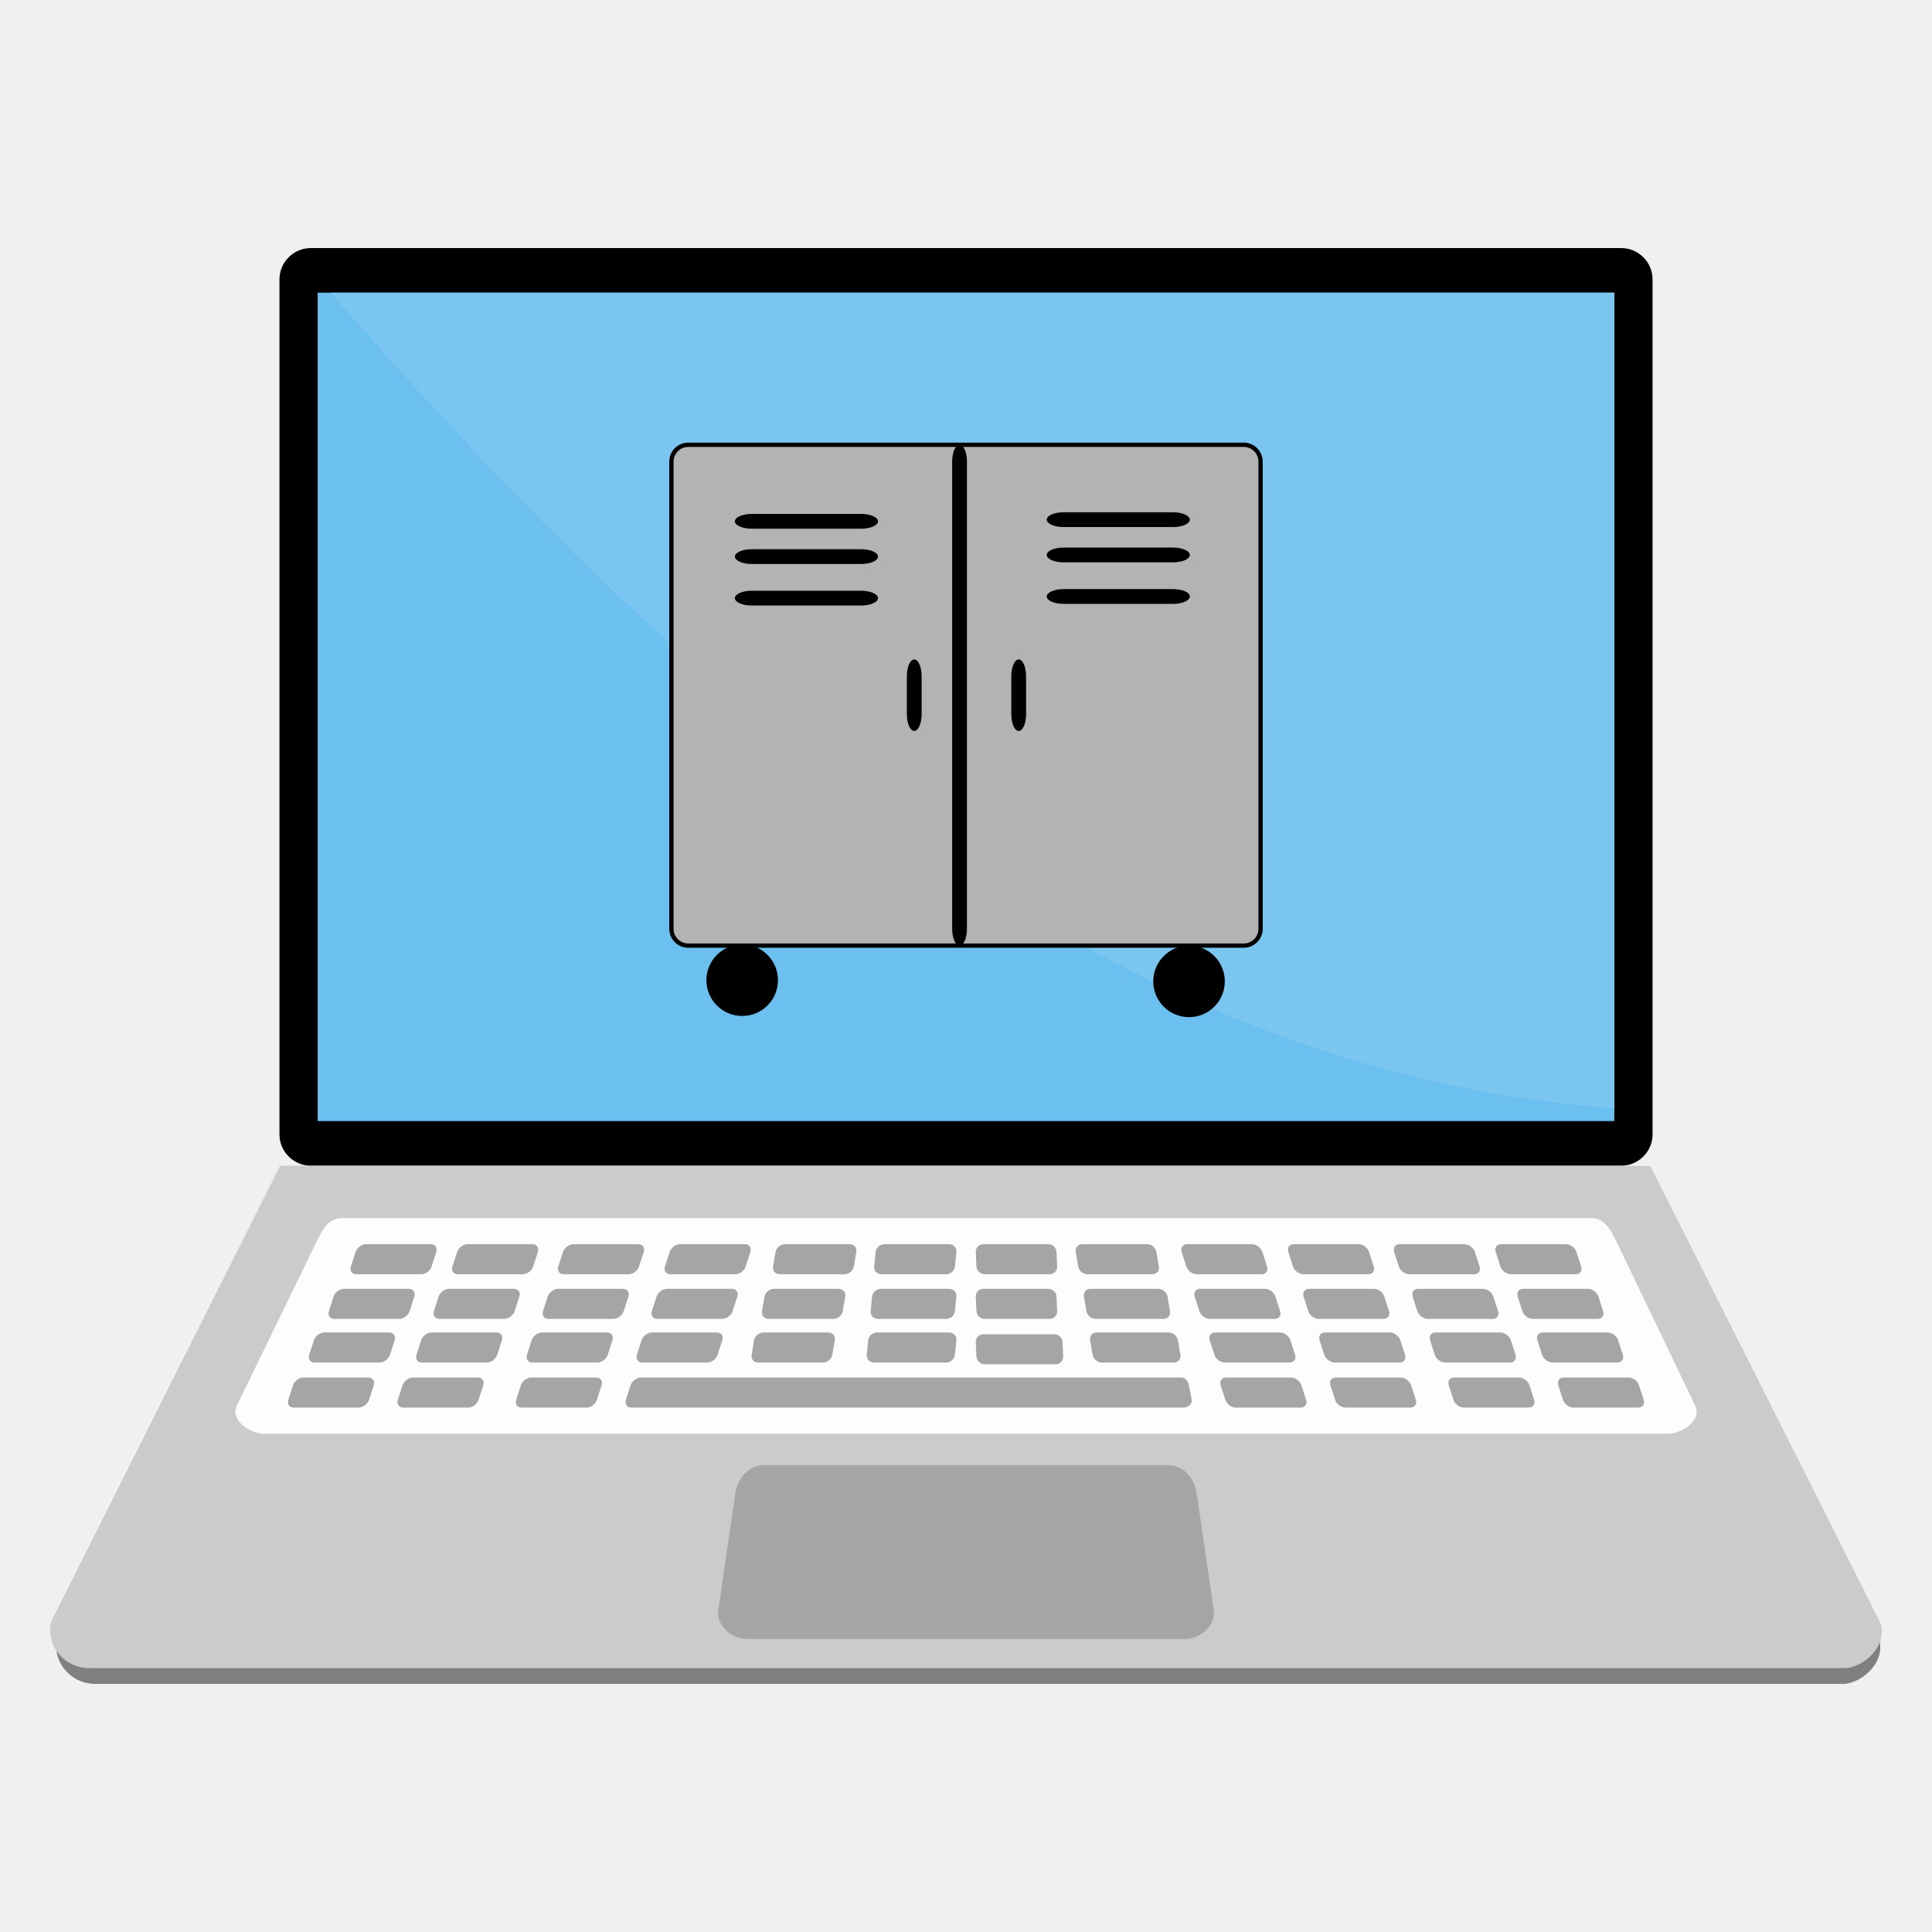
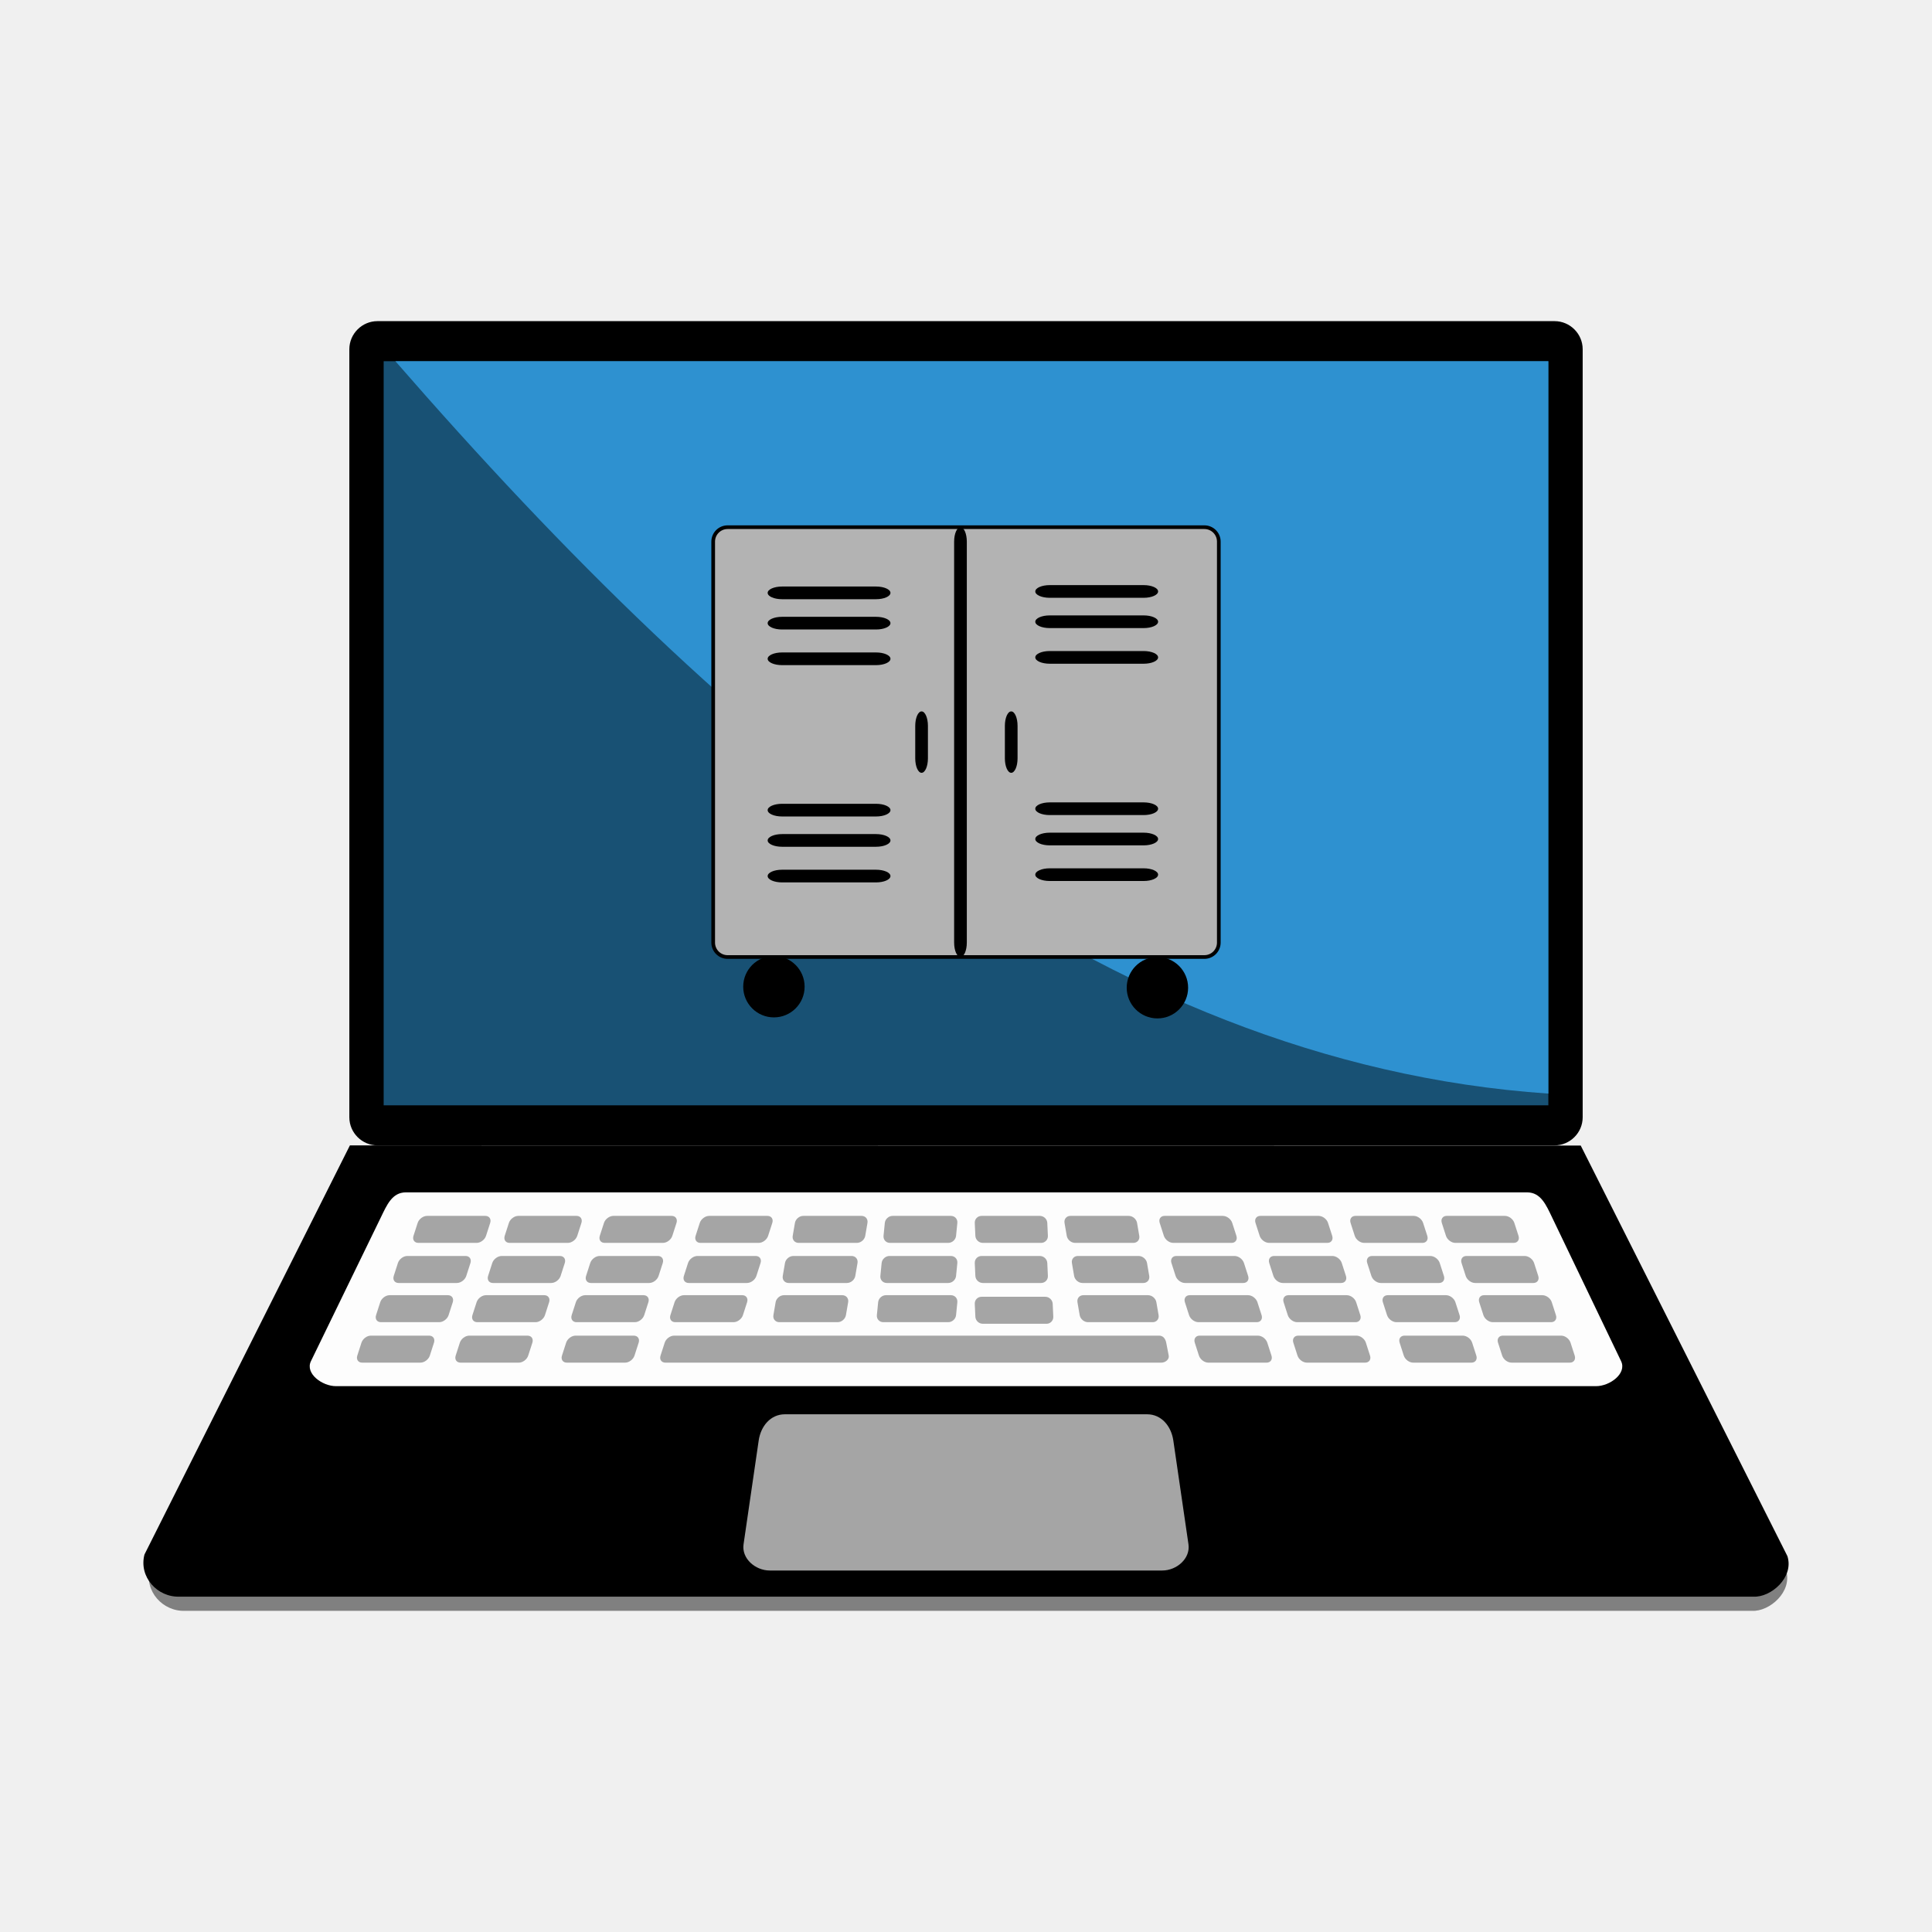
<svg xmlns="http://www.w3.org/2000/svg" width="256" height="256" viewBox="0 0 256 256" id="svg2" version="1.1">
  <defs id="defs4">
    <linearGradient id="rect3438-6-0-6-7-2_60_-61" gradientUnits="userSpaceOnUse" x1="-461.392" y1="370.953" x2="-461.392" y2="666.983" gradientTransform="matrix(0.9954,0,0,-0.9999,609.2166,666.5718)">
      <stop offset="0" style="stop-color:#000000" id="stop29032" />
      <stop offset="1" style="stop-color:#000000;stop-opacity:0.588" id="stop29034" />
    </linearGradient>
    <linearGradient id="rect3438-6-0-1-1_60_-60" gradientUnits="userSpaceOnUse" x1="-456.388" y1="371.953" x2="-456.388" y2="668.635" gradientTransform="matrix(0.9867,0,0,-0.9918,600.2651,662.6824)">
      <stop offset="0" style="stop-color:#000000" id="stop29038" />
      <stop offset="1" style="stop-color:#000000;stop-opacity:0.588" id="stop29040" />
    </linearGradient>
  </defs>
  <g id="layer1" transform="translate(0,-796.3622)">
    <g id="g29119" transform="matrix(0.7493113,0,0,0.7493113,16.29816,815.1601)">
      <g id="g962" transform="matrix(1.523394,0,0,1.523394,-80.06771,-67.2529)">
-         <g id="g621" transform="matrix(0.4152651,0,0,0.4152651,44.10657,56.47573)">
-           <g id="g2369">
-             <path d="m 72.841,0 h 366.325 c 4.812,0 8.748,3.939 8.748,8.749 v 239.007 c 0,4.811 -3.938,8.749 -8.748,8.749 H 72.841 c -4.811,0 -8.749,-3.936 -8.749,-8.749 V 8.749 C 64.092,3.937 68.028,0 72.841,0 Z" id="path359" />
-             <path fill="#6cc0ef" d="M 74.774,12.465 H 437.231 V 244.041 H 74.774 Z" id="path361" />
-             <path fill="#7bc6f1" d="M 78.423,12.466 H 437.232 V 240.39 C 297.831,230.88 182.417,131.919 78.423,12.466 Z" id="path363" />
-             <path fill="#808080" d="m 2.022,388.238 509.172,0.513 c 2.108,6.655 -5.17,12.909 -10.572,12.605 H 12.92 C 6.006,401.599 0.198,395.193 2.022,388.238 Z" id="path365" />
-             <path fill="#cbcbcb" d="M 511.627,384.337 447.307,256.563 64.268,256.513 0.339,383.824 c -1.824,6.955 3.984,13.361 10.898,13.118 h 489.818 c 5.402,0.304 12.68,-5.951 10.572,-12.605 z" id="path367" />
-             <path fill="#fdfdfd" d="m 81.676,271.13 h 348.937 c 4.279,0 5.928,3.928 7.78,7.782 l 21.475,44.744 c 1.849,3.851 -3.51,7.783 -7.782,7.783 H 59.926 c -4.271,0 -9.657,-3.932 -7.783,-7.783 l 21.754,-44.744 c 1.872,-3.851 3.501,-7.782 7.779,-7.782 z" id="path369" />
-             <path fill="#a5a5a5" d="m 199.64,340.192 h 112.722 c 4.489,0 7.51,3.722 8.158,8.156 l 4.712,32.303 c 0.649,4.434 -3.675,8.158 -8.152,8.158 H 194.925 c -4.475,0 -8.8,-3.716 -8.152,-8.158 l 4.712,-32.303 c 0.648,-4.44 3.669,-8.156 8.155,-8.156 z m 116.505,-24.474 c 1.219,0 1.936,1.016 2.165,2.191 l 0.778,4.022 c 0.227,1.173 -1.051,2.188 -2.259,2.188 H 162.445 c -1.219,0 -1.898,-0.982 -1.509,-2.188 l 1.296,-4.022 c 0.389,-1.206 1.7,-2.191 2.919,-2.191 z m -35.477,-12.097 h -19.825 c -1.217,0 -2.169,0.987 -2.113,2.187 l 0.184,4.026 c 0.056,1.203 1.096,2.188 2.315,2.188 h 19.826 a 2.089,2.089 0 0 0 2.11,-2.188 l -0.185,-4.026 c -0.052,-1.202 -1.101,-2.187 -2.312,-2.187 z m -1.68,-12.694 h -18.145 c -1.22,0 -2.169,0.985 -2.113,2.188 l 0.184,4.025 c 0.056,1.206 1.096,2.188 2.315,2.188 h 18.145 c 1.217,0 2.166,-0.982 2.111,-2.188 l -0.185,-4.025 c -0.055,-1.203 -1.095,-2.188 -2.312,-2.188 z m 67.86,24.791 h -18.145 c -1.217,0 -1.895,0.985 -1.507,2.191 l 1.297,4.022 c 0.389,1.206 1.7,2.188 2.919,2.188 h 18.142 c 1.22,0 1.898,-0.982 1.51,-2.188 l -1.297,-4.022 c -0.389,-1.206 -1.7,-2.191 -2.919,-2.191 z m 30.673,0 h -18.142 c -1.219,0 -1.898,0.985 -1.509,2.191 l 1.296,4.022 c 0.389,1.206 1.7,2.188 2.919,2.188 h 18.145 c 1.217,0 1.896,-0.982 1.507,-2.188 l -1.297,-4.022 c -0.386,-1.206 -1.699,-2.191 -2.919,-2.191 z m 33.076,0 h -18.142 c -1.219,0 -1.898,0.985 -1.509,2.191 l 1.296,4.022 c 0.39,1.206 1.7,2.188 2.919,2.188 h 18.146 c 1.216,0 1.895,-0.982 1.506,-2.188 l -1.297,-4.022 c -0.389,-1.206 -1.699,-2.191 -2.919,-2.191 z m 30.618,0 h -18.142 c -1.219,0 -1.898,0.985 -1.509,2.191 l 1.297,4.022 c 0.388,1.206 1.699,2.188 2.918,2.188 h 18.145 c 1.217,0 1.896,-0.982 1.507,-2.188 l -1.297,-4.022 c -0.386,-1.206 -1.699,-2.191 -2.919,-2.191 z m -128.56,-12.591 h -20.132 c -1.211,0 -2.044,0.987 -1.837,2.188 l 0.692,4.022 c 0.207,1.2 1.371,2.191 2.588,2.191 h 20.131 c 1.22,0 2.042,-0.985 1.838,-2.191 l -0.69,-4.022 c -0.204,-1.206 -1.382,-2.188 -2.59,-2.188 z m 31.12,0 h -18.146 c -1.216,0 -1.895,0.982 -1.506,2.188 l 1.297,4.022 c 0.386,1.206 1.699,2.191 2.919,2.191 h 18.142 c 1.219,0 1.898,-0.985 1.509,-2.191 l -1.296,-4.022 c -0.389,-1.206 -1.7,-2.188 -2.919,-2.188 z m 30.722,0 h -18.145 c -1.219,0 -1.898,0.982 -1.509,2.188 l 1.297,4.022 c 0.389,1.206 1.702,2.191 2.919,2.191 h 18.145 c 1.217,0 1.895,-0.985 1.509,-2.191 l -1.299,-4.022 c -0.387,-1.206 -1.7,-2.188 -2.917,-2.188 z m 30.891,0 h -18.144 c -1.22,0 -1.898,0.982 -1.51,2.188 l 1.297,4.022 c 0.389,1.206 1.702,2.191 2.919,2.191 h 18.145 c 1.217,0 1.895,-0.985 1.509,-2.191 l -1.299,-4.022 c -0.387,-1.206 -1.7,-2.188 -2.917,-2.188 z m 29.987,0 H 417.23 c -1.22,0 -1.896,0.982 -1.509,2.188 l 1.296,4.022 c 0.389,1.206 1.702,2.191 2.919,2.191 h 18.145 c 1.22,0 1.896,-0.985 1.509,-2.191 l -1.296,-4.022 c -0.389,-1.206 -1.703,-2.188 -2.919,-2.188 z m -125.631,-12.2 h -18.948 c -1.211,0 -2.044,0.99 -1.837,2.188 l 0.692,4.025 c 0.207,1.2 1.371,2.188 2.588,2.188 h 18.948 c 1.219,0 2.041,-0.982 1.837,-2.188 l -0.689,-4.025 c -0.205,-1.203 -1.383,-2.188 -2.591,-2.188 z m 29.843,0 h -18.145 c -1.217,0 -1.896,0.985 -1.507,2.188 l 1.297,4.025 c 0.389,1.206 1.699,2.188 2.919,2.188 h 18.142 c 1.22,0 1.898,-0.982 1.509,-2.188 l -1.297,-4.025 c -0.388,-1.203 -1.699,-2.188 -2.918,-2.188 z m 30.435,0 h -18.144 c -1.217,0 -1.896,0.985 -1.507,2.188 l 1.297,4.025 c 0.386,1.206 1.699,2.188 2.916,2.188 h 18.145 c 1.219,0 1.898,-0.982 1.509,-2.188 l -1.297,-4.025 c -0.388,-1.203 -1.699,-2.188 -2.919,-2.188 z m 30.489,0 h -18.143 c -1.219,0 -1.898,0.985 -1.508,2.188 l 1.296,4.025 c 0.389,1.206 1.7,2.188 2.919,2.188 h 18.145 c 1.217,0 1.896,-0.982 1.506,-2.188 l -1.296,-4.025 c -0.386,-1.203 -1.7,-2.188 -2.919,-2.188 z m 29.362,0 h -18.144 c -1.22,0 -1.896,0.985 -1.51,2.188 l 1.297,4.025 c 0.389,1.206 1.702,2.188 2.919,2.188 h 18.145 c 1.219,0 1.895,-0.982 1.509,-2.188 l -1.297,-4.025 c -0.388,-1.203 -1.702,-2.188 -2.919,-2.188 z M 306.646,278.449 h -18.145 c -1.217,0 -2.045,0.985 -1.838,2.188 l 0.693,4.025 c 0.207,1.205 1.371,2.187 2.588,2.187 h 18.145 c 1.219,0 2.044,-0.982 1.837,-2.187 l -0.69,-4.025 c -0.207,-1.203 -1.371,-2.188 -2.59,-2.188 z m 29.288,0 h -18.143 c -1.219,0 -1.898,0.985 -1.508,2.188 l 1.296,4.025 c 0.389,1.205 1.7,2.187 2.919,2.187 h 18.145 c 1.217,0 1.896,-0.982 1.506,-2.187 l -1.296,-4.025 c -0.386,-1.203 -1.7,-2.188 -2.919,-2.188 z m 29.815,0 h -18.145 c -1.22,0 -1.898,0.985 -1.509,2.188 l 1.297,4.025 c 0.389,1.205 1.702,2.187 2.918,2.187 h 18.145 c 1.217,0 1.896,-0.982 1.51,-2.187 l -1.3,-4.025 c -0.386,-1.203 -1.699,-2.188 -2.916,-2.188 z m 29.589,0 h -18.145 c -1.22,0 -1.898,0.985 -1.509,2.188 l 1.297,4.025 c 0.389,1.205 1.702,2.187 2.918,2.187 h 18.145 c 1.217,0 1.896,-0.982 1.51,-2.187 l -1.3,-4.025 c -0.386,-1.203 -1.699,-2.188 -2.916,-2.188 z m 28.391,0 h -18.144 c -1.22,0 -1.896,0.985 -1.51,2.188 l 1.297,4.025 c 0.389,1.205 1.702,2.187 2.919,2.187 h 18.145 c 1.219,0 1.895,-0.982 1.509,-2.187 l -1.297,-4.025 c -0.389,-1.203 -1.702,-2.188 -2.919,-2.188 z m -144.741,0 h -18.145 c -1.22,0 -2.169,0.985 -2.113,2.188 l 0.184,4.025 c 0.056,1.205 1.096,2.187 2.315,2.187 h 18.145 c 1.217,0 2.166,-0.982 2.111,-2.187 l -0.185,-4.025 c -0.055,-1.203 -1.095,-2.188 -2.312,-2.188 z m -144.51,37.269 h 18.143 c 1.219,0 1.898,0.985 1.509,2.191 l -1.297,4.022 c -0.389,1.206 -1.7,2.188 -2.919,2.188 h -18.145 c -1.217,0 -1.895,-0.982 -1.506,-2.188 l 1.297,-4.022 c 0.386,-1.206 1.699,-2.191 2.918,-2.191 z m -33.076,0 h 18.142 c 1.22,0 1.898,0.985 1.51,2.191 l -1.297,4.022 c -0.389,1.206 -1.699,2.188 -2.919,2.188 H 98.693 c -1.217,0 -1.895,-0.982 -1.507,-2.188 l 1.297,-4.022 c 0.389,-1.206 1.7,-2.191 2.919,-2.191 z m -30.618,0 h 18.143 c 1.219,0 1.898,0.985 1.509,2.191 l -1.297,4.022 c -0.389,1.206 -1.7,2.188 -2.919,2.188 H 68.075 c -1.217,0 -1.896,-0.982 -1.506,-2.188 l 1.296,-4.022 c 0.386,-1.206 1.7,-2.191 2.919,-2.191 z m 160.307,-12.591 h 20.217 c 1.217,0 2.114,0.985 1.998,2.188 l -0.398,4.022 c -0.115,1.203 -1.213,2.191 -2.43,2.191 h -20.217 c -1.214,0 -2.116,-0.985 -1.998,-2.191 l 0.398,-4.022 c 0.118,-1.206 1.211,-2.188 2.43,-2.188 z m -31.746,0 h 18.145 c 1.217,0 2.044,0.982 1.837,2.188 l -0.692,4.022 c -0.207,1.206 -1.371,2.191 -2.588,2.191 h -18.145 c -1.219,0 -2.044,-0.985 -1.837,-2.191 l 0.689,-4.022 c 0.207,-1.206 1.371,-2.188 2.591,-2.188 z m -31.12,0 h 18.145 c 1.216,0 1.895,0.982 1.506,2.188 l -1.296,4.022 c -0.387,1.206 -1.7,2.191 -2.919,2.191 h -18.143 c -1.219,0 -1.898,-0.985 -1.509,-2.191 l 1.297,-4.022 c 0.389,-1.206 1.699,-2.188 2.919,-2.188 z m -30.723,0 h 18.145 c 1.22,0 1.898,0.982 1.509,2.188 l -1.297,4.022 c -0.389,1.206 -1.702,2.191 -2.918,2.191 h -18.145 c -1.217,0 -1.896,-0.985 -1.51,-2.191 l 1.3,-4.022 c 0.386,-1.206 1.7,-2.188 2.916,-2.188 z m -30.891,0 h 18.145 c 1.219,0 1.898,0.982 1.509,2.188 l -1.297,4.022 c -0.388,1.206 -1.702,2.191 -2.919,2.191 h -18.144 c -1.217,0 -1.896,-0.985 -1.51,-2.191 l 1.3,-4.022 c 0.386,-1.206 1.699,-2.188 2.916,-2.188 z m -29.986,0 H 94.77 c 1.219,0 1.895,0.982 1.509,2.188 l -1.297,4.022 c -0.389,1.206 -1.702,2.191 -2.919,2.191 H 73.918 c -1.219,0 -1.895,-0.985 -1.509,-2.191 l 1.297,-4.022 c 0.389,-1.206 1.702,-2.188 2.919,-2.188 z m 155.553,-12.2 h 19.13 c 1.22,0 2.114,0.988 1.998,2.188 l -0.398,4.025 c -0.115,1.203 -1.213,2.188 -2.427,2.188 h -19.133 c -1.217,0 -2.116,-0.982 -1.998,-2.188 l 0.398,-4.025 c 0.118,-1.203 1.211,-2.188 2.43,-2.188 z m -29.922,0 H 220.4 c 1.217,0 2.045,0.985 1.838,2.188 l -0.692,4.025 c -0.207,1.206 -1.372,2.188 -2.588,2.188 h -18.145 c -1.22,0 -2.045,-0.982 -1.838,-2.188 l 0.69,-4.025 c 0.207,-1.203 1.371,-2.188 2.591,-2.188 z m -29.843,0 h 18.145 c 1.217,0 1.895,0.985 1.506,2.188 l -1.296,4.025 c -0.389,1.206 -1.7,2.188 -2.919,2.188 h -18.142 c -1.22,0 -1.899,-0.982 -1.51,-2.188 l 1.297,-4.025 c 0.389,-1.203 1.699,-2.188 2.919,-2.188 z m -30.436,0 h 18.145 c 1.217,0 1.895,0.985 1.507,2.188 l -1.297,4.025 c -0.387,1.206 -1.7,2.188 -2.917,2.188 h -18.144 c -1.22,0 -1.898,-0.982 -1.51,-2.188 l 1.297,-4.025 c 0.389,-1.203 1.699,-2.188 2.919,-2.188 z m -30.488,0 h 18.142 c 1.22,0 1.898,0.985 1.509,2.188 l -1.297,4.025 c -0.389,1.206 -1.699,2.188 -2.919,2.188 h -18.145 c -1.216,0 -1.895,-0.982 -1.506,-2.188 l 1.297,-4.025 c 0.386,-1.203 1.699,-2.188 2.919,-2.188 z m -29.363,0 h 18.145 c 1.22,0 1.895,0.985 1.509,2.188 l -1.297,4.025 c -0.389,1.206 -1.702,2.188 -2.919,2.188 H 79.42 c -1.22,0 -1.896,-0.982 -1.51,-2.188 l 1.297,-4.025 c 0.389,-1.203 1.702,-2.188 2.919,-2.188 z m 151.037,-12.478 h 18.145 c 1.22,0 2.116,0.985 1.998,2.188 l -0.398,4.025 c -0.118,1.205 -1.211,2.187 -2.43,2.187 h -18.142 c -1.22,0 -2.117,-0.982 -1.998,-2.187 l 0.397,-4.025 c 0.119,-1.203 1.212,-2.188 2.428,-2.188 z m -27.809,0 h 18.145 c 1.217,0 2.044,0.985 1.837,2.188 l -0.692,4.025 c -0.207,1.205 -1.371,2.187 -2.588,2.187 h -18.145 c -1.22,0 -2.044,-0.982 -1.838,-2.187 l 0.69,-4.025 c 0.207,-1.203 1.371,-2.188 2.591,-2.188 z m -29.288,0 h 18.142 c 1.219,0 1.898,0.985 1.509,2.188 l -1.297,4.025 c -0.389,1.205 -1.699,2.187 -2.919,2.187 h -18.145 c -1.216,0 -1.895,-0.982 -1.506,-2.187 l 1.297,-4.025 c 0.386,-1.203 1.699,-2.188 2.919,-2.188 z m -29.816,0 h 18.146 c 1.219,0 1.898,0.985 1.509,2.188 l -1.297,4.025 c -0.389,1.205 -1.702,2.187 -2.919,2.187 h -18.145 c -1.217,0 -1.895,-0.982 -1.509,-2.187 l 1.299,-4.025 c 0.387,-1.203 1.7,-2.188 2.916,-2.188 z m -29.589,0 h 18.146 c 1.219,0 1.898,0.985 1.509,2.188 l -1.297,4.025 c -0.389,1.205 -1.702,2.187 -2.919,2.187 h -18.145 c -1.216,0 -1.895,-0.982 -1.509,-2.187 l 1.299,-4.025 c 0.387,-1.203 1.7,-2.188 2.916,-2.188 z m -28.391,0 h 18.145 c 1.219,0 1.895,0.985 1.509,2.188 l -1.297,4.025 c -0.388,1.205 -1.702,2.187 -2.919,2.187 H 85.564 c -1.22,0 -1.896,-0.982 -1.51,-2.187 l 1.297,-4.025 c 0.389,-1.203 1.702,-2.188 2.919,-2.188 z" id="path371" />
-           </g>
-           <g id="g1946" transform="translate(475.1747,32.8671)">
-             <rect style="fill:#b3b3b3;stroke:#000000;stroke-width:1.2;stroke-dasharray:none;stroke-opacity:1" id="rect548" width="164.689" height="140" x="-301.519" y="22.119" rx="4.7" />
-             <circle style="fill:#000000;stroke-width:0.667" id="path776" cx="-156.83" cy="172.114" r="10" />
-             <circle style="fill:#000000;stroke-width:0.667" id="path776-6" cx="-281.738" cy="171.783" r="10" />
-             <rect style="fill:#000000" id="rect1053" width="4.132" height="140" x="-223.041" y="22.119" rx="4.7" />
-             <rect style="fill:#000000;stroke-width:0.378" id="rect1053-7" width="4.132" height="20" x="-235.708" y="82.119" rx="4.7" />
-             <rect style="fill:#000000;stroke-width:0.535" id="rect1053-7-3" width="4.132" height="40" x="-45.577" y="-283.777" rx="4.7" transform="rotate(-90)" />
-             <rect style="fill:#000000;stroke-width:0.535" id="rect1053-7-3-5" width="4.132" height="40" x="-55.442" y="-283.777" rx="4.7" transform="rotate(-90)" />
-             <rect style="fill:#000000;stroke-width:0.378" id="rect1053-7-5" width="4.132" height="20" x="-206.512" y="82.119" rx="4.7" />
-             <rect style="fill:#000000;stroke-width:0.535" id="rect1053-7-3-6" width="4.132" height="40" x="-67.05" y="-283.777" rx="4.7" transform="rotate(-90)" />
-             <rect style="fill:#000000;stroke-width:0.535" id="rect1053-7-3-2" width="4.132" height="40" x="-45.118" y="-196.607" rx="4.7" transform="rotate(-90)" />
-             <rect style="fill:#000000;stroke-width:0.535" id="rect1053-7-3-5-9" width="4.132" height="40" x="-54.983" y="-196.607" rx="4.7" transform="rotate(-90)" />
-             <rect style="fill:#000000;stroke-width:0.535" id="rect1053-7-3-6-1" width="4.132" height="40" x="-66.591" y="-196.607" rx="4.7" transform="rotate(-90)" />
+         <g id="g513" transform="matrix(6.664715,0,0,6.664715,-910.8691,-1733.805)">
+           <g id="g2734" transform="matrix(0.4905605,0,0,-0.4226393,460.8028,418.1859)" style="fill:#ffffff">
+             <g id="g2369" transform="matrix(0.1140875,0,0,-0.132422,-643.9393,350.8725)">
+               <path d="m 72.841,0 h 366.325 c 4.812,0 8.748,3.939 8.748,8.749 v 239.007 c 0,4.811 -3.938,8.749 -8.748,8.749 H 72.841 c -4.811,0 -8.749,-3.936 -8.749,-8.749 V 8.749 C 64.092,3.937 68.028,0 72.841,0 Z" id="path359" style="fill:#000000" />
+               <path fill="#6cc0ef" d="M 74.774,12.465 H 437.231 V 244.041 H 74.774 Z" id="path361" style="fill:#185174;fill-opacity:1" />
+               <path fill="#7bc6f1" d="M 78.423,12.466 H 437.232 V 240.39 C 297.831,230.88 182.417,131.919 78.423,12.466 Z" id="path363" style="fill:#2e91d0;fill-opacity:1" />
+               <path fill="#808080" d="m 2.022,388.238 509.172,0.513 c 2.108,6.655 -5.17,12.909 -10.572,12.605 H 12.92 C 6.006,401.599 0.198,395.193 2.022,388.238 Z" id="path365" />
+               <path fill="#cbcbcb" d="M 511.627,384.337 447.307,256.563 64.268,256.513 0.339,383.824 c -1.824,6.955 3.984,13.361 10.898,13.118 h 489.818 c 5.402,0.304 12.68,-5.951 10.572,-12.605 z" id="path367" style="fill:#000000" />
+               <path fill="#fdfdfd" d="m 81.676,271.13 h 348.937 c 4.279,0 5.928,3.928 7.78,7.782 l 21.475,44.744 c 1.849,3.851 -3.51,7.783 -7.782,7.783 H 59.926 c -4.271,0 -9.657,-3.932 -7.783,-7.783 l 21.754,-44.744 c 1.872,-3.851 3.501,-7.782 7.779,-7.782 z" id="path369" />
+               <path fill="#a5a5a5" d="m 199.64,340.192 h 112.722 c 4.489,0 7.51,3.722 8.158,8.156 l 4.712,32.303 c 0.649,4.434 -3.675,8.158 -8.152,8.158 H 194.925 c -4.475,0 -8.8,-3.716 -8.152,-8.158 l 4.712,-32.303 c 0.648,-4.44 3.669,-8.156 8.155,-8.156 z m 116.505,-24.474 c 1.219,0 1.936,1.016 2.165,2.191 l 0.778,4.022 c 0.227,1.173 -1.051,2.188 -2.259,2.188 H 162.445 c -1.219,0 -1.898,-0.982 -1.509,-2.188 l 1.296,-4.022 c 0.389,-1.206 1.7,-2.191 2.919,-2.191 z m -35.477,-12.097 h -19.825 c -1.217,0 -2.169,0.987 -2.113,2.187 l 0.184,4.026 c 0.056,1.203 1.096,2.188 2.315,2.188 h 19.826 a 2.089,2.089 0 0 0 2.11,-2.188 l -0.185,-4.026 c -0.052,-1.202 -1.101,-2.187 -2.312,-2.187 z m -1.68,-12.694 h -18.145 c -1.22,0 -2.169,0.985 -2.113,2.188 l 0.184,4.025 c 0.056,1.206 1.096,2.188 2.315,2.188 h 18.145 c 1.217,0 2.166,-0.982 2.111,-2.188 l -0.185,-4.025 c -0.055,-1.203 -1.095,-2.188 -2.312,-2.188 z m 67.86,24.791 h -18.145 c -1.217,0 -1.895,0.985 -1.507,2.191 l 1.297,4.022 c 0.389,1.206 1.7,2.188 2.919,2.188 h 18.142 c 1.22,0 1.898,-0.982 1.51,-2.188 l -1.297,-4.022 c -0.389,-1.206 -1.7,-2.191 -2.919,-2.191 z m 30.673,0 h -18.142 c -1.219,0 -1.898,0.985 -1.509,2.191 l 1.296,4.022 c 0.389,1.206 1.7,2.188 2.919,2.188 h 18.145 c 1.217,0 1.896,-0.982 1.507,-2.188 l -1.297,-4.022 c -0.386,-1.206 -1.699,-2.191 -2.919,-2.191 z m 33.076,0 h -18.142 c -1.219,0 -1.898,0.985 -1.509,2.191 l 1.296,4.022 c 0.39,1.206 1.7,2.188 2.919,2.188 h 18.146 c 1.216,0 1.895,-0.982 1.506,-2.188 l -1.297,-4.022 c -0.389,-1.206 -1.699,-2.191 -2.919,-2.191 z m 30.618,0 h -18.142 c -1.219,0 -1.898,0.985 -1.509,2.191 l 1.297,4.022 c 0.388,1.206 1.699,2.188 2.918,2.188 h 18.145 c 1.217,0 1.896,-0.982 1.507,-2.188 l -1.297,-4.022 c -0.386,-1.206 -1.699,-2.191 -2.919,-2.191 z m -128.56,-12.591 h -20.132 c -1.211,0 -2.044,0.987 -1.837,2.188 l 0.692,4.022 c 0.207,1.2 1.371,2.191 2.588,2.191 h 20.131 c 1.22,0 2.042,-0.985 1.838,-2.191 l -0.69,-4.022 c -0.204,-1.206 -1.382,-2.188 -2.59,-2.188 z m 31.12,0 h -18.146 c -1.216,0 -1.895,0.982 -1.506,2.188 l 1.297,4.022 c 0.386,1.206 1.699,2.191 2.919,2.191 h 18.142 c 1.219,0 1.898,-0.985 1.509,-2.191 l -1.296,-4.022 c -0.389,-1.206 -1.7,-2.188 -2.919,-2.188 z m 30.722,0 h -18.145 c -1.219,0 -1.898,0.982 -1.509,2.188 l 1.297,4.022 c 0.389,1.206 1.702,2.191 2.919,2.191 h 18.145 c 1.217,0 1.895,-0.985 1.509,-2.191 l -1.299,-4.022 c -0.387,-1.206 -1.7,-2.188 -2.917,-2.188 z m 30.891,0 h -18.144 c -1.22,0 -1.898,0.982 -1.51,2.188 l 1.297,4.022 c 0.389,1.206 1.702,2.191 2.919,2.191 h 18.145 c 1.217,0 1.895,-0.985 1.509,-2.191 l -1.299,-4.022 c -0.387,-1.206 -1.7,-2.188 -2.917,-2.188 z m 29.987,0 H 417.23 c -1.22,0 -1.896,0.982 -1.509,2.188 l 1.296,4.022 c 0.389,1.206 1.702,2.191 2.919,2.191 h 18.145 c 1.22,0 1.896,-0.985 1.509,-2.191 l -1.296,-4.022 c -0.389,-1.206 -1.703,-2.188 -2.919,-2.188 z m -125.631,-12.2 h -18.948 c -1.211,0 -2.044,0.99 -1.837,2.188 l 0.692,4.025 c 0.207,1.2 1.371,2.188 2.588,2.188 h 18.948 c 1.219,0 2.041,-0.982 1.837,-2.188 l -0.689,-4.025 c -0.205,-1.203 -1.383,-2.188 -2.591,-2.188 z m 29.843,0 h -18.145 c -1.217,0 -1.896,0.985 -1.507,2.188 l 1.297,4.025 c 0.389,1.206 1.699,2.188 2.919,2.188 h 18.142 c 1.22,0 1.898,-0.982 1.509,-2.188 l -1.297,-4.025 c -0.388,-1.203 -1.699,-2.188 -2.918,-2.188 z m 30.435,0 h -18.144 c -1.217,0 -1.896,0.985 -1.507,2.188 l 1.297,4.025 c 0.386,1.206 1.699,2.188 2.916,2.188 h 18.145 c 1.219,0 1.898,-0.982 1.509,-2.188 l -1.297,-4.025 c -0.388,-1.203 -1.699,-2.188 -2.919,-2.188 z m 30.489,0 h -18.143 c -1.219,0 -1.898,0.985 -1.508,2.188 l 1.296,4.025 c 0.389,1.206 1.7,2.188 2.919,2.188 h 18.145 c 1.217,0 1.896,-0.982 1.506,-2.188 l -1.296,-4.025 c -0.386,-1.203 -1.7,-2.188 -2.919,-2.188 z m 29.362,0 h -18.144 c -1.22,0 -1.896,0.985 -1.51,2.188 l 1.297,4.025 c 0.389,1.206 1.702,2.188 2.919,2.188 h 18.145 c 1.219,0 1.895,-0.982 1.509,-2.188 l -1.297,-4.025 c -0.388,-1.203 -1.702,-2.188 -2.919,-2.188 z M 306.646,278.449 h -18.145 c -1.217,0 -2.045,0.985 -1.838,2.188 l 0.693,4.025 c 0.207,1.205 1.371,2.187 2.588,2.187 h 18.145 c 1.219,0 2.044,-0.982 1.837,-2.187 l -0.69,-4.025 c -0.207,-1.203 -1.371,-2.188 -2.59,-2.188 z m 29.288,0 h -18.143 c -1.219,0 -1.898,0.985 -1.508,2.188 l 1.296,4.025 c 0.389,1.205 1.7,2.187 2.919,2.187 h 18.145 c 1.217,0 1.896,-0.982 1.506,-2.187 l -1.296,-4.025 c -0.386,-1.203 -1.7,-2.188 -2.919,-2.188 z m 29.815,0 h -18.145 c -1.22,0 -1.898,0.985 -1.509,2.188 l 1.297,4.025 c 0.389,1.205 1.702,2.187 2.918,2.187 h 18.145 c 1.217,0 1.896,-0.982 1.51,-2.187 l -1.3,-4.025 c -0.386,-1.203 -1.699,-2.188 -2.916,-2.188 z m 29.589,0 h -18.145 c -1.22,0 -1.898,0.985 -1.509,2.188 l 1.297,4.025 c 0.389,1.205 1.702,2.187 2.918,2.187 h 18.145 c 1.217,0 1.896,-0.982 1.51,-2.187 l -1.3,-4.025 c -0.386,-1.203 -1.699,-2.188 -2.916,-2.188 z m 28.391,0 h -18.144 c -1.22,0 -1.896,0.985 -1.51,2.188 l 1.297,4.025 c 0.389,1.205 1.702,2.187 2.919,2.187 h 18.145 c 1.219,0 1.895,-0.982 1.509,-2.187 l -1.297,-4.025 c -0.389,-1.203 -1.702,-2.188 -2.919,-2.188 z m -144.741,0 h -18.145 c -1.22,0 -2.169,0.985 -2.113,2.188 l 0.184,4.025 c 0.056,1.205 1.096,2.187 2.315,2.187 h 18.145 c 1.217,0 2.166,-0.982 2.111,-2.187 l -0.185,-4.025 c -0.055,-1.203 -1.095,-2.188 -2.312,-2.188 z m -144.51,37.269 h 18.143 c 1.219,0 1.898,0.985 1.509,2.191 l -1.297,4.022 c -0.389,1.206 -1.7,2.188 -2.919,2.188 h -18.145 c -1.217,0 -1.895,-0.982 -1.506,-2.188 l 1.297,-4.022 c 0.386,-1.206 1.699,-2.191 2.918,-2.191 z m -33.076,0 h 18.142 c 1.22,0 1.898,0.985 1.51,2.191 l -1.297,4.022 c -0.389,1.206 -1.699,2.188 -2.919,2.188 H 98.693 c -1.217,0 -1.895,-0.982 -1.507,-2.188 l 1.297,-4.022 c 0.389,-1.206 1.7,-2.191 2.919,-2.191 z m -30.618,0 h 18.143 c 1.219,0 1.898,0.985 1.509,2.191 l -1.297,4.022 c -0.389,1.206 -1.7,2.188 -2.919,2.188 H 68.075 c -1.217,0 -1.896,-0.982 -1.506,-2.188 l 1.296,-4.022 c 0.386,-1.206 1.7,-2.191 2.919,-2.191 z m 160.307,-12.591 h 20.217 c 1.217,0 2.114,0.985 1.998,2.188 l -0.398,4.022 c -0.115,1.203 -1.213,2.191 -2.43,2.191 h -20.217 c -1.214,0 -2.116,-0.985 -1.998,-2.191 l 0.398,-4.022 c 0.118,-1.206 1.211,-2.188 2.43,-2.188 z m -31.746,0 h 18.145 c 1.217,0 2.044,0.982 1.837,2.188 l -0.692,4.022 c -0.207,1.206 -1.371,2.191 -2.588,2.191 h -18.145 c -1.219,0 -2.044,-0.985 -1.837,-2.191 l 0.689,-4.022 c 0.207,-1.206 1.371,-2.188 2.591,-2.188 z m -31.12,0 h 18.145 c 1.216,0 1.895,0.982 1.506,2.188 l -1.296,4.022 c -0.387,1.206 -1.7,2.191 -2.919,2.191 h -18.143 c -1.219,0 -1.898,-0.985 -1.509,-2.191 l 1.297,-4.022 c 0.389,-1.206 1.699,-2.188 2.919,-2.188 z m -30.723,0 h 18.145 c 1.22,0 1.898,0.982 1.509,2.188 l -1.297,4.022 c -0.389,1.206 -1.702,2.191 -2.918,2.191 h -18.145 c -1.217,0 -1.896,-0.985 -1.51,-2.191 l 1.3,-4.022 c 0.386,-1.206 1.7,-2.188 2.916,-2.188 z m -30.891,0 h 18.145 c 1.219,0 1.898,0.982 1.509,2.188 l -1.297,4.022 c -0.388,1.206 -1.702,2.191 -2.919,2.191 h -18.144 c -1.217,0 -1.896,-0.985 -1.51,-2.191 l 1.3,-4.022 c 0.386,-1.206 1.699,-2.188 2.916,-2.188 z m -29.986,0 H 94.77 c 1.219,0 1.895,0.982 1.509,2.188 l -1.297,4.022 c -0.389,1.206 -1.702,2.191 -2.919,2.191 H 73.918 c -1.219,0 -1.895,-0.985 -1.509,-2.191 l 1.297,-4.022 c 0.389,-1.206 1.702,-2.188 2.919,-2.188 z m 155.553,-12.2 h 19.13 c 1.22,0 2.114,0.988 1.998,2.188 l -0.398,4.025 c -0.115,1.203 -1.213,2.188 -2.427,2.188 h -19.133 c -1.217,0 -2.116,-0.982 -1.998,-2.188 l 0.398,-4.025 c 0.118,-1.203 1.211,-2.188 2.43,-2.188 z m -29.922,0 H 220.4 c 1.217,0 2.045,0.985 1.838,2.188 l -0.692,4.025 c -0.207,1.206 -1.372,2.188 -2.588,2.188 h -18.145 c -1.22,0 -2.045,-0.982 -1.838,-2.188 l 0.69,-4.025 c 0.207,-1.203 1.371,-2.188 2.591,-2.188 z m -29.843,0 h 18.145 c 1.217,0 1.895,0.985 1.506,2.188 l -1.296,4.025 c -0.389,1.206 -1.7,2.188 -2.919,2.188 h -18.142 c -1.22,0 -1.899,-0.982 -1.51,-2.188 l 1.297,-4.025 c 0.389,-1.203 1.699,-2.188 2.919,-2.188 z m -30.436,0 h 18.145 c 1.217,0 1.895,0.985 1.507,2.188 l -1.297,4.025 c -0.387,1.206 -1.7,2.188 -2.917,2.188 h -18.144 c -1.22,0 -1.898,-0.982 -1.51,-2.188 l 1.297,-4.025 c 0.389,-1.203 1.699,-2.188 2.919,-2.188 z m -30.488,0 h 18.142 c 1.22,0 1.898,0.985 1.509,2.188 l -1.297,4.025 c -0.389,1.206 -1.699,2.188 -2.919,2.188 h -18.145 c -1.216,0 -1.895,-0.982 -1.506,-2.188 l 1.297,-4.025 c 0.386,-1.203 1.699,-2.188 2.919,-2.188 z m -29.363,0 h 18.145 c 1.22,0 1.895,0.985 1.509,2.188 l -1.297,4.025 c -0.389,1.206 -1.702,2.188 -2.919,2.188 H 79.42 c -1.22,0 -1.896,-0.982 -1.51,-2.188 l 1.297,-4.025 c 0.389,-1.203 1.702,-2.188 2.919,-2.188 z m 151.037,-12.478 h 18.145 c 1.22,0 2.116,0.985 1.998,2.188 l -0.398,4.025 c -0.118,1.205 -1.211,2.187 -2.43,2.187 h -18.142 c -1.22,0 -2.117,-0.982 -1.998,-2.187 l 0.397,-4.025 c 0.119,-1.203 1.212,-2.188 2.428,-2.188 z m -27.809,0 h 18.145 c 1.217,0 2.044,0.985 1.837,2.188 l -0.692,4.025 c -0.207,1.205 -1.371,2.187 -2.588,2.187 h -18.145 c -1.22,0 -2.044,-0.982 -1.838,-2.187 l 0.69,-4.025 c 0.207,-1.203 1.371,-2.188 2.591,-2.188 z m -29.288,0 h 18.142 c 1.219,0 1.898,0.985 1.509,2.188 l -1.297,4.025 c -0.389,1.205 -1.699,2.187 -2.919,2.187 h -18.145 c -1.216,0 -1.895,-0.982 -1.506,-2.187 l 1.297,-4.025 c 0.386,-1.203 1.699,-2.188 2.919,-2.188 z m -29.816,0 h 18.146 c 1.219,0 1.898,0.985 1.509,2.188 l -1.297,4.025 c -0.389,1.205 -1.702,2.187 -2.919,2.187 h -18.145 c -1.217,0 -1.895,-0.982 -1.509,-2.187 l 1.299,-4.025 c 0.387,-1.203 1.7,-2.188 2.916,-2.188 z m -29.589,0 h 18.146 c 1.219,0 1.898,0.985 1.509,2.188 l -1.297,4.025 c -0.389,1.205 -1.702,2.187 -2.919,2.187 h -18.145 c -1.216,0 -1.895,-0.982 -1.509,-2.187 l 1.299,-4.025 c 0.387,-1.203 1.7,-2.188 2.916,-2.188 z m -28.391,0 h 18.145 c 1.219,0 1.895,0.985 1.509,2.188 l -1.297,4.025 c -0.388,1.205 -1.702,2.187 -2.919,2.187 H 85.564 c -1.22,0 -1.896,-0.982 -1.51,-2.187 l 1.297,-4.025 c 0.389,-1.203 1.702,-2.188 2.919,-2.188 z" id="path371" />
+             </g>
+             <g id="g1946" transform="matrix(0.1090066,0,0,-0.1265247,-590.8414,345.1799)">
+               <rect style="fill:#b3b3b3;stroke:#000000;stroke-width:1.2;stroke-dasharray:none;stroke-opacity:1" id="rect548" width="164.689" height="140" x="-301.519" y="22.119" rx="4.7" />
+               <circle style="fill:#000000;stroke-width:0.667" id="path776" cx="-156.83" cy="172.114" r="10" />
+               <circle style="fill:#000000;stroke-width:0.667" id="path776-6" cx="-281.738" cy="171.783" r="10" />
+               <rect style="fill:#000000" id="rect1053" width="4.132" height="140" x="-223.041" y="22.119" rx="4.7" />
+               <rect style="fill:#000000;stroke-width:0.378" id="rect1053-7" width="4.132" height="20" x="-235.708" y="82.119" rx="4.7" />
+               <rect style="fill:#000000;stroke-width:0.535" id="rect1053-7-3" width="4.132" height="40" x="-45.577" y="-283.777" rx="4.7" transform="rotate(-90)" />
+               <rect style="fill:#000000;stroke-width:0.535" id="rect1053-7-3-5" width="4.132" height="40" x="-55.442" y="-283.777" rx="4.7" transform="rotate(-90)" />
+               <rect style="fill:#000000;stroke-width:0.378" id="rect1053-7-5" width="4.132" height="20" x="-206.512" y="82.119" rx="4.7" />
+               <rect style="fill:#000000;stroke-width:0.535" id="rect1053-7-3-6" width="4.132" height="40" x="-67.05" y="-283.777" rx="4.7" transform="rotate(-90)" />
+               <rect style="fill:#000000;stroke-width:0.535" id="rect1053-7-3-2" width="4.132" height="40" x="-45.118" y="-196.607" rx="4.7" transform="rotate(-90)" />
+               <rect style="fill:#000000;stroke-width:0.535" id="rect1053-7-3-5-9" width="4.132" height="40" x="-54.983" y="-196.607" rx="4.7" transform="rotate(-90)" />
+               <rect style="fill:#000000;stroke-width:0.535" id="rect1053-7-3-6-1" width="4.132" height="40" x="-66.591" y="-196.607" rx="4.7" transform="rotate(-90)" />
+               <rect style="fill:#000000;stroke-width:0.535" id="rect1053-7-3-3" width="4.132" height="40" x="-116.344" y="-283.777" rx="4.7" transform="rotate(-90)" />
+               <rect style="fill:#000000;stroke-width:0.535" id="rect1053-7-3-5-6" width="4.132" height="40" x="-126.209" y="-283.777" rx="4.7" transform="rotate(-90)" />
+               <rect style="fill:#000000;stroke-width:0.535" id="rect1053-7-3-6-7" width="4.132" height="40" x="-137.817" y="-283.777" rx="4.7" transform="rotate(-90)" />
+               <rect style="fill:#000000;stroke-width:0.535" id="rect1053-7-3-2-5" width="4.132" height="40" x="-115.885" y="-196.607" rx="4.7" transform="rotate(-90)" />
+               <rect style="fill:#000000;stroke-width:0.535" id="rect1053-7-3-5-9-3" width="4.132" height="40" x="-125.75" y="-196.607" rx="4.7" transform="rotate(-90)" />
+               <rect style="fill:#000000;stroke-width:0.535" id="rect1053-7-3-6-1-5" width="4.132" height="40" x="-137.358" y="-196.607" rx="4.7" transform="rotate(-90)" />
+             </g>
          </g>
        </g>
      </g>
      <g display="none" id="Capa_2-68" style="display:none" />
      <g display="none" id="Capa_3-77" style="display:none">
        <g display="inline" id="XMLID_528_-4" style="display:inline">
          <g id="XMLID_2864_-7">
            <path d="m -295.115,-19.288 c -15.214,6.737 -24.612,20.724 -30.829,35.639 -7.169,17.198 -11.31,35.881 -14.992,54.089 -7.519,37.173 -10.816,76.312 -2.523,113.65 7.941,35.758 27.651,67.435 57.682,88.698 29.222,20.689 65.052,30.788 100.487,33.167 37.115,2.492 76.078,-2.932 109.798,-19.132 33.565,-16.126 59.096,-43.918 70.596,-79.501 C 6.393,172.391 4.377,133.61 -8.874,99.523 -22.748,63.838 -47.557,33.298 -77.052,9.249 c -30.861,-25.164 -68.276,-46.583 -108.311,-51.688 -35.328,-4.505 -73.881,6.342 -96.752,34.95 -4.933,6.171 -8.813,12.974 -11.736,20.307 -0.715,1.793 2.185,2.572 2.893,0.797 13.176,-33.054 48.615,-52.32 83.037,-54.003 40.84,-1.997 80.003,16.718 112.695,39.626 59.351,41.588 104.572,109.559 92.812,184.644 -5.651,36.081 -24.609,68.498 -55.021,89.135 -30.553,20.733 -68.273,29.354 -104.783,30.385 -34.452,0.973 -69.825,-5.114 -100.831,-20.56 -31.954,-15.919 -57.236,-42.09 -70.265,-75.515 -13.134,-33.693 -13.966,-70.921 -9.603,-106.422 2.289,-18.628 6.083,-37.059 10.783,-55.221 4.199,-16.219 9.007,-33.091 19.169,-46.709 5.087,-6.816 11.572,-12.224 19.363,-15.673 1.763,-0.78 0.239,-3.365 -1.513,-2.59 l 0,0 z" id="XMLID_2805_-1" style="fill:#d60523" />
          </g>
        </g>
      </g>
    </g>
  </g>
</svg>
